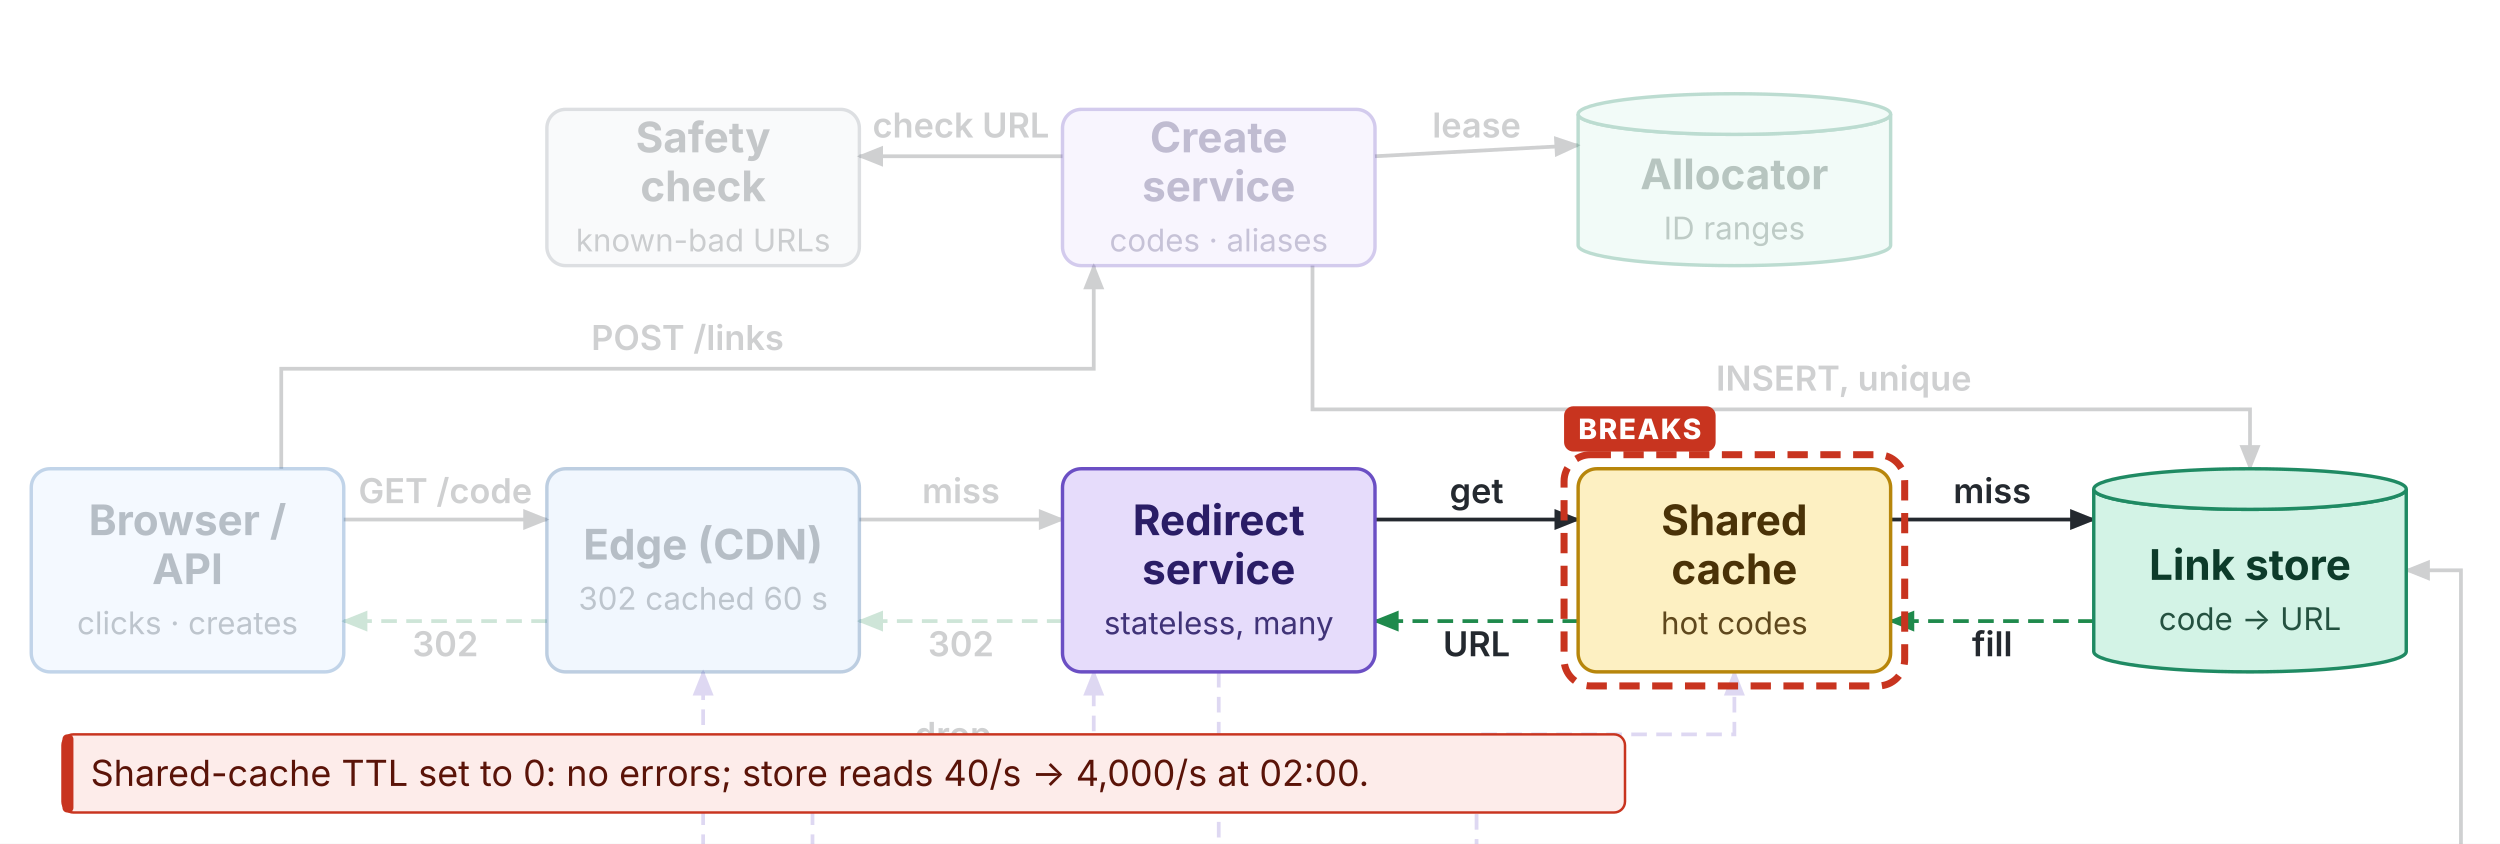
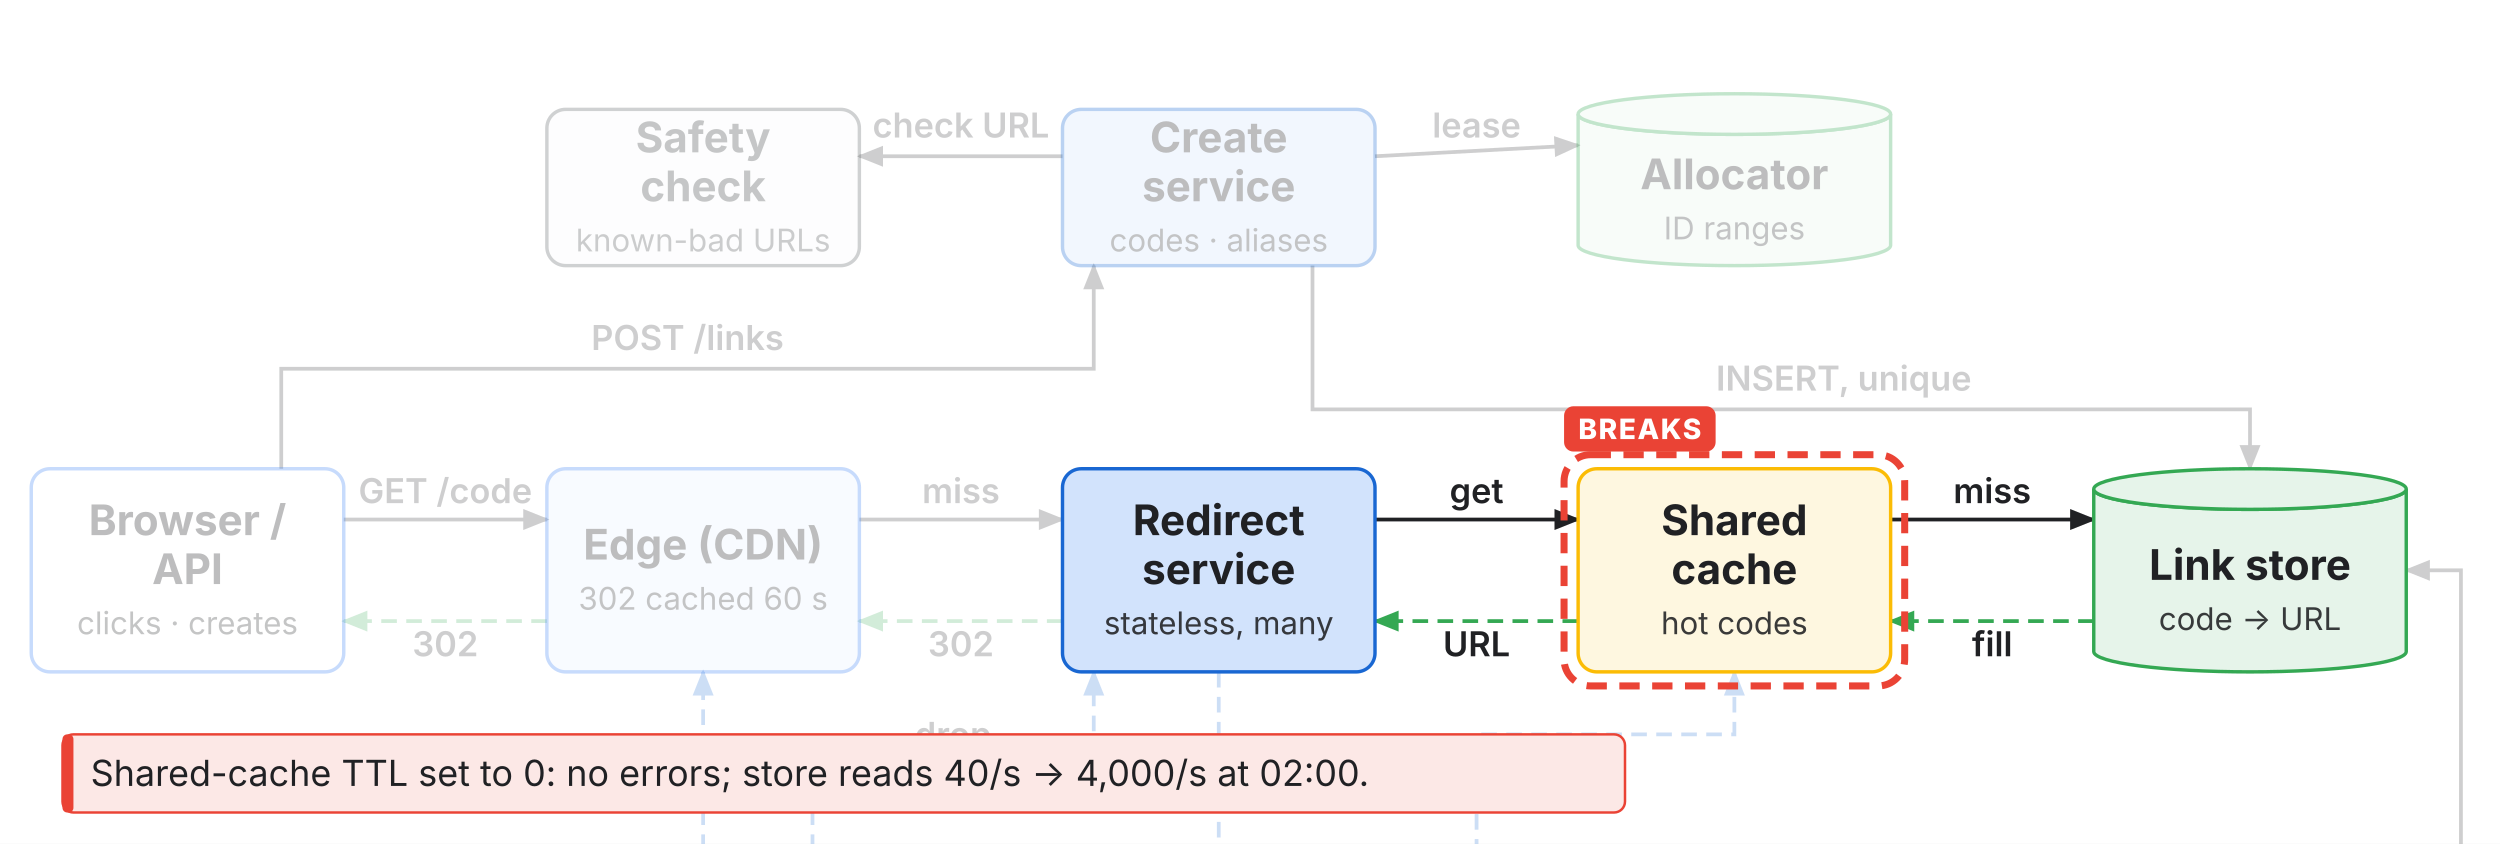
<svg xmlns="http://www.w3.org/2000/svg" class="base" viewBox="0 0 1600 540" width="1600" height="540">
  <defs>
-     <marker id="bs-1f8a4c" viewBox="0 0 10 10" refX="9" refY="5" markerWidth="7" markerHeight="7" orient="auto">
-       <path d="M0,1 L10,5 L0,9 z" fill="#1f8a4c" />
+     <marker id="bs-1967d2" viewBox="0 0 10 10" refX="9" refY="5" markerWidth="7" markerHeight="7" orient="auto">
+       <path d="M0,1 L10,5 L0,9 z" fill="#1967d2" />
    </marker>
-     <marker id="bs-s-1f8a4c" viewBox="0 0 10 10" refX="1" refY="5" markerWidth="7" markerHeight="7" orient="auto">
-       <path d="M10,1 L0,5 L10,9 z" fill="#1f8a4c" />
+     <marker id="bs-s-1967d2" viewBox="0 0 10 10" refX="1" refY="5" markerWidth="7" markerHeight="7" orient="auto">
+       <path d="M10,1 L0,5 L10,9 z" fill="#1967d2" />
    </marker>
-     <marker id="bs-24292f" viewBox="0 0 10 10" refX="9" refY="5" markerWidth="7" markerHeight="7" orient="auto">
-       <path d="M0,1 L10,5 L0,9 z" fill="#24292f" />
+     <marker id="bs-202124" viewBox="0 0 10 10" refX="9" refY="5" markerWidth="7" markerHeight="7" orient="auto">
+       <path d="M0,1 L10,5 L0,9 z" fill="#202124" />
    </marker>
-     <marker id="bs-s-24292f" viewBox="0 0 10 10" refX="1" refY="5" markerWidth="7" markerHeight="7" orient="auto">
-       <path d="M10,1 L0,5 L10,9 z" fill="#24292f" />
+     <marker id="bs-s-202124" viewBox="0 0 10 10" refX="1" refY="5" markerWidth="7" markerHeight="7" orient="auto">
+       <path d="M10,1 L0,5 L10,9 z" fill="#202124" />
    </marker>
-     <marker id="bs-6b4fc4" viewBox="0 0 10 10" refX="9" refY="5" markerWidth="7" markerHeight="7" orient="auto">
-       <path d="M0,1 L10,5 L0,9 z" fill="#6b4fc4" />
+     <marker id="bs-34a853" viewBox="0 0 10 10" refX="9" refY="5" markerWidth="7" markerHeight="7" orient="auto">
+       <path d="M0,1 L10,5 L0,9 z" fill="#34a853" />
    </marker>
-     <marker id="bs-s-6b4fc4" viewBox="0 0 10 10" refX="1" refY="5" markerWidth="7" markerHeight="7" orient="auto">
-       <path d="M10,1 L0,5 L10,9 z" fill="#6b4fc4" />
+     <marker id="bs-s-34a853" viewBox="0 0 10 10" refX="1" refY="5" markerWidth="7" markerHeight="7" orient="auto">
+       <path d="M10,1 L0,5 L10,9 z" fill="#34a853" />
    </marker>
  </defs>
  <rect width="1600" height="540" fill="#ffffff" />
-   <path d="M880.0,332.5 L1010.0,332.5" fill="none" stroke="#24292f" stroke-width="2.4" marker-end="url(#bs-24292f)" />
-   <path d="M1010.0,397.5 L880.0,397.5" fill="none" stroke="#1f8a4c" stroke-width="2.4" stroke-dasharray="10 6" marker-end="url(#bs-1f8a4c)" />
-   <path d="M1210.0,332.5 L1340.0,332.5" fill="none" stroke="#24292f" stroke-width="2.4" marker-end="url(#bs-24292f)" />
-   <path d="M1340.0,397.5 L1210.0,397.5" fill="none" stroke="#1f8a4c" stroke-width="2.4" stroke-dasharray="10 6" marker-end="url(#bs-1f8a4c)" />
-   <path d="M180.0,300.0 L180.0,236.0 L700.0,236.0 L700.0,170.0" fill="none" stroke="#24292f" stroke-width="2.4" marker-end="url(#bs-24292f)" opacity="0.22" />
-   <path d="M880.0,100.0 L1010.0,93.0" fill="none" stroke="#24292f" stroke-width="2.4" marker-end="url(#bs-24292f)" opacity="0.22" />
-   <path d="M840.0,170.0 L840.0,262.0 L1440.0,262.0 L1440.0,300.0" fill="none" stroke="#24292f" stroke-width="2.4" marker-end="url(#bs-24292f)" opacity="0.22" />
-   <path d="M220.0,332.5 L350.0,332.5" fill="none" stroke="#24292f" stroke-width="2.4" marker-end="url(#bs-24292f)" opacity="0.22" />
-   <path d="M350.0,397.5 L220.0,397.5" fill="none" stroke="#1f8a4c" stroke-width="2.4" stroke-dasharray="10 6" marker-end="url(#bs-1f8a4c)" opacity="0.22" />
-   <path d="M550.0,332.5 L680.0,332.5" fill="none" stroke="#24292f" stroke-width="2.4" marker-end="url(#bs-24292f)" opacity="0.22" />
-   <path d="M680.0,397.5 L550.0,397.5" fill="none" stroke="#1f8a4c" stroke-width="2.4" stroke-dasharray="10 6" marker-end="url(#bs-1f8a4c)" opacity="0.22" />
-   <path d="M680.0,100.0 L550.0,100.0" fill="none" stroke="#24292f" stroke-width="2.4" marker-end="url(#bs-24292f)" opacity="0.22" />
-   <path d="M780.0,430.0 L780.0,560.0" fill="none" stroke="#6b4fc4" stroke-width="2.4" stroke-dasharray="10 6" marker-end="url(#bs-6b4fc4)" opacity="0.22" />
-   <path d="M880.0,610.0 L1010.0,610.0" fill="none" stroke="#6b4fc4" stroke-width="2.4" stroke-dasharray="10 6" marker-end="url(#bs-6b4fc4)" opacity="0.22" />
-   <path d="M1210.0,610.0 L1340.0,610.0" fill="none" stroke="#24292f" stroke-width="2.4" marker-end="url(#bs-24292f)" opacity="0.22" />
-   <path d="M220.0,610.0 L350.0,610.0" fill="none" stroke="#6b4fc4" stroke-width="2.4" stroke-dasharray="10 6" marker-end="url(#bs-6b4fc4)" opacity="0.22" />
-   <path d="M450.0,560.0 L450.0,430.0" fill="none" stroke="#6b4fc4" stroke-width="2.4" stroke-dasharray="10 6" marker-end="url(#bs-6b4fc4)" opacity="0.22" />
-   <path d="M520.0,560.0 L520.0,490.0 L700.0,490.0 L700.0,430.0" fill="none" stroke="#6b4fc4" stroke-width="2.4" stroke-dasharray="10 6" marker-end="url(#bs-6b4fc4)" opacity="0.22" />
-   <path d="M450.0,660.0 L450.0,700.0 L945.0,700.0 L945.0,470.0 L1110.0,470.0 L1110.0,430.0" fill="none" stroke="#6b4fc4" stroke-width="2.4" stroke-dasharray="10 6" marker-end="url(#bs-6b4fc4)" opacity="0.22" />
-   <path d="M120.0,660.0 L120.0,740.0 L1575.0,740.0 L1575.0,365.0 L1540.0,365.0" fill="none" stroke="#24292f" stroke-width="2.4" marker-end="url(#bs-24292f)" opacity="0.22" />
-   <g opacity="0.3">
-     <rect x="20" y="300" width="200" height="130" rx="12" fill="#dbeafe" stroke="#2f6fb5" stroke-width="2.2" />
-     <text x="120.0" y="342.5" text-anchor="middle" font-family="Inter, Helvetica, Arial, sans-serif" font-size="27" font-weight="700" fill="#0b2540">Browser /</text>
-     <text x="120.0" y="373.8" text-anchor="middle" font-family="Inter, Helvetica, Arial, sans-serif" font-size="27" font-weight="700" fill="#0b2540">API</text>
-     <text x="120.0" y="405.9" text-anchor="middle" font-family="Inter, Helvetica, Arial, sans-serif" font-size="20.0" fill="#0b2540" fill-opacity="0.88">clicks · creates</text>
+   <path data-k="e:r-c" d="M880.0,332.5 L1010.0,332.5" fill="none" stroke="#202124" stroke-width="2.4" marker-end="url(#bs-202124)" />
+   <path data-k="e:c-r" d="M1010.0,397.5 L880.0,397.5" fill="none" stroke="#34a853" stroke-width="2.4" stroke-dasharray="10 6" marker-end="url(#bs-34a853)" />
+   <path data-k="e:c-s" d="M1210.0,332.5 L1340.0,332.5" fill="none" stroke="#202124" stroke-width="2.4" marker-end="url(#bs-202124)" />
+   <path data-k="e:s-c" d="M1340.0,397.5 L1210.0,397.5" fill="none" stroke="#34a853" stroke-width="2.4" stroke-dasharray="10 6" marker-end="url(#bs-34a853)" />
+   <path data-k="e:u-cr" d="M180.0,300.0 L180.0,236.0 L700.0,236.0 L700.0,170.0" fill="none" stroke="#202124" stroke-width="2.4" marker-end="url(#bs-202124)" opacity="0.22" />
+   <path data-k="e:cr-a" d="M880.0,100.0 L1010.0,93.0" fill="none" stroke="#202124" stroke-width="2.4" marker-end="url(#bs-202124)" opacity="0.22" />
+   <path data-k="e:cr-s" d="M840.0,170.0 L840.0,262.0 L1440.0,262.0 L1440.0,300.0" fill="none" stroke="#202124" stroke-width="2.4" marker-end="url(#bs-202124)" opacity="0.22" />
+   <path data-k="e:u-e" d="M220.0,332.5 L350.0,332.5" fill="none" stroke="#202124" stroke-width="2.4" marker-end="url(#bs-202124)" opacity="0.22" />
+   <path data-k="e:e-u" d="M350.0,397.5 L220.0,397.5" fill="none" stroke="#34a853" stroke-width="2.4" stroke-dasharray="10 6" marker-end="url(#bs-34a853)" opacity="0.22" />
+   <path data-k="e:e-r" d="M550.0,332.5 L680.0,332.5" fill="none" stroke="#202124" stroke-width="2.4" marker-end="url(#bs-202124)" opacity="0.22" />
+   <path data-k="e:r-e" d="M680.0,397.5 L550.0,397.5" fill="none" stroke="#34a853" stroke-width="2.4" stroke-dasharray="10 6" marker-end="url(#bs-34a853)" opacity="0.22" />
+   <path data-k="e:cr-sf" d="M680.0,100.0 L550.0,100.0" fill="none" stroke="#202124" stroke-width="2.4" marker-end="url(#bs-202124)" opacity="0.22" />
+   <path data-k="e:r-cl" d="M780.0,430.0 L780.0,560.0" fill="none" stroke="#1967d2" stroke-width="2.4" stroke-dasharray="10 6" marker-end="url(#bs-1967d2)" opacity="0.22" />
+   <path data-k="e:cl-ag" d="M880.0,610.0 L1010.0,610.0" fill="none" stroke="#1967d2" stroke-width="2.4" stroke-dasharray="10 6" marker-end="url(#bs-1967d2)" opacity="0.22" />
+   <path data-k="e:ag-st" d="M1210.0,610.0 L1340.0,610.0" fill="none" stroke="#202124" stroke-width="2.4" marker-end="url(#bs-202124)" opacity="0.22" />
+   <path data-k="e:t-i" d="M220.0,610.0 L350.0,610.0" fill="none" stroke="#1967d2" stroke-width="2.4" stroke-dasharray="10 6" marker-end="url(#bs-1967d2)" opacity="0.22" />
+   <path data-k="e:i-e" d="M450.0,560.0 L450.0,430.0" fill="none" stroke="#1967d2" stroke-width="2.4" stroke-dasharray="10 6" marker-end="url(#bs-1967d2)" opacity="0.22" />
+   <path data-k="e:i-r" d="M520.0,560.0 L520.0,490.0 L700.0,490.0 L700.0,430.0" fill="none" stroke="#1967d2" stroke-width="2.4" stroke-dasharray="10 6" marker-end="url(#bs-1967d2)" opacity="0.22" />
+   <path data-k="e:i-c" d="M450.0,660.0 L450.0,700.0 L945.0,700.0 L945.0,470.0 L1110.0,470.0 L1110.0,430.0" fill="none" stroke="#1967d2" stroke-width="2.4" stroke-dasharray="10 6" marker-end="url(#bs-1967d2)" opacity="0.22" />
+   <path data-k="e:t-s" d="M120.0,660.0 L120.0,740.0 L1575.0,740.0 L1575.0,365.0 L1540.0,365.0" fill="none" stroke="#202124" stroke-width="2.4" marker-end="url(#bs-202124)" opacity="0.22" />
+   <g data-k="n:user">
+     <g opacity="0.3">
+       <rect x="20" y="300" width="200" height="130" rx="12" fill="#ffffff" stroke="#4285f4" stroke-width="2.2" />
+       <text x="120.0" y="342.5" text-anchor="middle" font-family="Inter, Roboto, sans-serif" font-size="27" font-weight="700" fill="#202124">Browser /</text>
+       <text x="120.0" y="373.8" text-anchor="middle" font-family="Inter, Roboto, sans-serif" font-size="27" font-weight="700" fill="#202124">API</text>
+       <text x="120.0" y="405.9" text-anchor="middle" font-family="Inter, Roboto, sans-serif" font-size="20.0" fill="#202124" fill-opacity="0.88">clicks · creates</text>
+     </g>
  </g>
-   <g opacity="0.3">
-     <rect x="350" y="300" width="200" height="130" rx="12" fill="#cfe3fb" stroke="#215a9a" stroke-width="2.2" />
-     <text x="450.0" y="358.1" text-anchor="middle" font-family="Inter, Helvetica, Arial, sans-serif" font-size="27" font-weight="700" fill="#0b2540">Edge (CDN)</text>
-     <text x="450.0" y="390.2" text-anchor="middle" font-family="Inter, Helvetica, Arial, sans-serif" font-size="20.0" fill="#0b2540" fill-opacity="0.88">302 cached 60 s</text>
+   <g data-k="n:edge">
+     <g opacity="0.3">
+       <rect x="350" y="300" width="200" height="130" rx="12" fill="#e8f0fe" stroke="#4285f4" stroke-width="2.2" />
+       <text x="450.0" y="358.1" text-anchor="middle" font-family="Inter, Roboto, sans-serif" font-size="27" font-weight="700" fill="#202124">Edge (CDN)</text>
+       <text x="450.0" y="390.2" text-anchor="middle" font-family="Inter, Roboto, sans-serif" font-size="20.0" fill="#202124" fill-opacity="0.88">302 cached 60 s</text>
+     </g>
  </g>
-   <rect x="680" y="300" width="200" height="130" rx="12" fill="#e6dcfb" stroke="#6b4fc4" stroke-width="2.2" />
-   <text x="780.0" y="342.5" text-anchor="middle" font-family="Inter, Helvetica, Arial, sans-serif" font-size="27" font-weight="700" fill="#2a1d66">Redirect</text>
-   <text x="780.0" y="373.8" text-anchor="middle" font-family="Inter, Helvetica, Arial, sans-serif" font-size="27" font-weight="700" fill="#2a1d66">service</text>
-   <text x="780.0" y="405.9" text-anchor="middle" font-family="Inter, Helvetica, Arial, sans-serif" font-size="20.0" fill="#2a1d66" fill-opacity="0.88">stateless, many</text>
-   <rect x="1010" y="300" width="200" height="130" rx="12" fill="#fdf0c2" stroke="#b7860b" stroke-width="2.2" />
-   <text x="1110.0" y="342.5" text-anchor="middle" font-family="Inter, Helvetica, Arial, sans-serif" font-size="27" font-weight="700" fill="#4a3207">Shared</text>
-   <text x="1110.0" y="373.8" text-anchor="middle" font-family="Inter, Helvetica, Arial, sans-serif" font-size="27" font-weight="700" fill="#4a3207">cache</text>
-   <text x="1110.0" y="405.9" text-anchor="middle" font-family="Inter, Helvetica, Arial, sans-serif" font-size="20.0" fill="#4a3207" fill-opacity="0.88">hot codes</text>
-   <path d="M1340,313 a100.0,13 0 0,0 200,0 v104 a100.0,13 0 0,1 -200,0 z" fill="#d3f3e6" stroke="#1f8a63" stroke-width="2.2" />
-   <ellipse cx="1440.0" cy="313" rx="100.0" ry="13" fill="#d3f3e6" stroke="#1f8a63" stroke-width="2.2" />
-   <text x="1440.0" y="371.1" text-anchor="middle" font-family="Inter, Helvetica, Arial, sans-serif" font-size="27" font-weight="700" fill="#0d3b2a">Link store</text>
-   <text x="1440.0" y="403.2" text-anchor="middle" font-family="Inter, Helvetica, Arial, sans-serif" font-size="20.0" fill="#0d3b2a" fill-opacity="0.88">code → URL</text>
-   <g opacity="0.3">
-     <rect x="680" y="70" width="200" height="100" rx="12" fill="#e6dcfb" stroke="#6b4fc4" stroke-width="2.2" />
-     <text x="780.0" y="97.5" text-anchor="middle" font-family="Inter, Helvetica, Arial, sans-serif" font-size="27" font-weight="700" fill="#2a1d66">Create</text>
-     <text x="780.0" y="128.8" text-anchor="middle" font-family="Inter, Helvetica, Arial, sans-serif" font-size="27" font-weight="700" fill="#2a1d66">service</text>
-     <text x="780.0" y="160.9" text-anchor="middle" font-family="Inter, Helvetica, Arial, sans-serif" font-size="20.0" fill="#2a1d66" fill-opacity="0.88">codes · aliases</text>
+   <g data-k="n:redir">
+     <rect x="680" y="300" width="200" height="130" rx="12" fill="#d2e3fc" stroke="#1967d2" stroke-width="2.2" />
+     <text x="780.0" y="342.5" text-anchor="middle" font-family="Inter, Roboto, sans-serif" font-size="27" font-weight="700" fill="#202124">Redirect</text>
+     <text x="780.0" y="373.8" text-anchor="middle" font-family="Inter, Roboto, sans-serif" font-size="27" font-weight="700" fill="#202124">service</text>
+     <text x="780.0" y="405.9" text-anchor="middle" font-family="Inter, Roboto, sans-serif" font-size="20.0" fill="#202124" fill-opacity="0.88">stateless, many</text>
  </g>
-   <g opacity="0.3">
-     <path d="M1010,73 a100.0,13 0 0,0 200,0 v84 a100.0,13 0 0,1 -200,0 z" fill="#d3f3e6" stroke="#1f8a63" stroke-width="2.2" />
-     <ellipse cx="1110.0" cy="73" rx="100.0" ry="13" fill="#d3f3e6" stroke="#1f8a63" stroke-width="2.2" />
-     <text x="1110.0" y="121.1" text-anchor="middle" font-family="Inter, Helvetica, Arial, sans-serif" font-size="27" font-weight="700" fill="#0d3b2a">Allocator</text>
-     <text x="1110.0" y="153.2" text-anchor="middle" font-family="Inter, Helvetica, Arial, sans-serif" font-size="20.0" fill="#0d3b2a" fill-opacity="0.88">ID ranges</text>
+   <g data-k="n:cache">
+     <rect x="1010" y="300" width="200" height="130" rx="12" fill="#fef7e0" stroke="#fbbc05" stroke-width="2.2" />
+     <text x="1110.0" y="342.5" text-anchor="middle" font-family="Inter, Roboto, sans-serif" font-size="27" font-weight="700" fill="#202124">Shared</text>
+     <text x="1110.0" y="373.8" text-anchor="middle" font-family="Inter, Roboto, sans-serif" font-size="27" font-weight="700" fill="#202124">cache</text>
+     <text x="1110.0" y="405.9" text-anchor="middle" font-family="Inter, Roboto, sans-serif" font-size="20.0" fill="#202124" fill-opacity="0.88">hot codes</text>
  </g>
-   <g opacity="0.3">
-     <rect x="350" y="70" width="200" height="100" rx="12" fill="#eceff2" stroke="#8c959f" stroke-width="2.2" />
-     <text x="450.0" y="97.5" text-anchor="middle" font-family="Inter, Helvetica, Arial, sans-serif" font-size="27" font-weight="700" fill="#3a424a">Safety</text>
-     <text x="450.0" y="128.8" text-anchor="middle" font-family="Inter, Helvetica, Arial, sans-serif" font-size="27" font-weight="700" fill="#3a424a">check</text>
-     <text x="450.0" y="160.9" text-anchor="middle" font-family="Inter, Helvetica, Arial, sans-serif" font-size="20.0" fill="#3a424a" fill-opacity="0.88">known-bad URLs</text>
+   <g data-k="n:store">
+     <path d="M1340,313 a100.0,13 0 0,0 200,0 v104 a100.0,13 0 0,1 -200,0 z" fill="#e6f4ea" stroke="#34a853" stroke-width="2.2" />
+     <ellipse cx="1440.0" cy="313" rx="100.0" ry="13" fill="#e6f4ea" stroke="#34a853" stroke-width="2.2" />
+     <text x="1440.0" y="371.1" text-anchor="middle" font-family="Inter, Roboto, sans-serif" font-size="27" font-weight="700" fill="#202124">Link store</text>
+     <text x="1440.0" y="403.2" text-anchor="middle" font-family="Inter, Roboto, sans-serif" font-size="20.0" fill="#202124" fill-opacity="0.88">code → URL</text>
  </g>
-   <g opacity="0.3">
-     <path d="M695,560 h170 a15,50.0 0 0,1 0,100 h-170 a15,50.0 0 0,1 0,-100 z" fill="#fde3cf" stroke="#c26a1b" stroke-width="2.2" />
-     <ellipse cx="865" cy="610.0" rx="15" ry="50.0" fill="none" stroke="#c26a1b" stroke-width="2.2" />
-     <text x="772.0" y="603.1" text-anchor="middle" font-family="Inter, Helvetica, Arial, sans-serif" font-size="27" font-weight="700" fill="#4f2a08">Click log</text>
-     <text x="772.0" y="635.2" text-anchor="middle" font-family="Inter, Helvetica, Arial, sans-serif" font-size="20.0" fill="#4f2a08" fill-opacity="0.88">by code</text>
+   <g data-k="n:create">
+     <g opacity="0.3">
+       <rect x="680" y="70" width="200" height="100" rx="12" fill="#d2e3fc" stroke="#1967d2" stroke-width="2.2" />
+       <text x="780.0" y="97.5" text-anchor="middle" font-family="Inter, Roboto, sans-serif" font-size="27" font-weight="700" fill="#202124">Create</text>
+       <text x="780.0" y="128.8" text-anchor="middle" font-family="Inter, Roboto, sans-serif" font-size="27" font-weight="700" fill="#202124">service</text>
+       <text x="780.0" y="160.9" text-anchor="middle" font-family="Inter, Roboto, sans-serif" font-size="20.0" fill="#202124" fill-opacity="0.88">codes · aliases</text>
+     </g>
  </g>
-   <g opacity="0.3">
-     <rect x="1010" y="560" width="200" height="100" rx="12" fill="#e6dcfb" stroke="#6b4fc4" stroke-width="2.2" />
-     <text x="1110.0" y="603.1" text-anchor="middle" font-family="Inter, Helvetica, Arial, sans-serif" font-size="27" font-weight="700" fill="#2a1d66">Aggregator</text>
-     <text x="1110.0" y="635.2" text-anchor="middle" font-family="Inter, Helvetica, Arial, sans-serif" font-size="20.0" fill="#2a1d66" fill-opacity="0.88">per minute</text>
+   <g data-k="n:alloc">
+     <g opacity="0.3">
+       <path d="M1010,73 a100.0,13 0 0,0 200,0 v84 a100.0,13 0 0,1 -200,0 z" fill="#e6f4ea" stroke="#34a853" stroke-width="2.2" />
+       <ellipse cx="1110.0" cy="73" rx="100.0" ry="13" fill="#e6f4ea" stroke="#34a853" stroke-width="2.2" />
+       <text x="1110.0" y="121.1" text-anchor="middle" font-family="Inter, Roboto, sans-serif" font-size="27" font-weight="700" fill="#202124">Allocator</text>
+       <text x="1110.0" y="153.2" text-anchor="middle" font-family="Inter, Roboto, sans-serif" font-size="20.0" fill="#202124" fill-opacity="0.88">ID ranges</text>
+     </g>
  </g>
-   <g opacity="0.3">
-     <path d="M1340,573 a100.0,13 0 0,0 200,0 v74 a100.0,13 0 0,1 -200,0 z" fill="#d3f3e6" stroke="#1f8a63" stroke-width="2.2" />
-     <ellipse cx="1440.0" cy="573" rx="100.0" ry="13" fill="#d3f3e6" stroke="#1f8a63" stroke-width="2.2" />
-     <text x="1440.0" y="616.1" text-anchor="middle" font-family="Inter, Helvetica, Arial, sans-serif" font-size="27" font-weight="700" fill="#0d3b2a">Stats store</text>
-     <text x="1440.0" y="648.2" text-anchor="middle" font-family="Inter, Helvetica, Arial, sans-serif" font-size="20.0" fill="#0d3b2a" fill-opacity="0.88">day · country</text>
+   <g data-k="n:safety">
+     <g opacity="0.3">
+       <rect x="350" y="70" width="200" height="100" rx="12" fill="#f8f9fa" stroke="#5f6368" stroke-width="2.2" />
+       <text x="450.0" y="97.5" text-anchor="middle" font-family="Inter, Roboto, sans-serif" font-size="27" font-weight="700" fill="#3c4043">Safety</text>
+       <text x="450.0" y="128.8" text-anchor="middle" font-family="Inter, Roboto, sans-serif" font-size="27" font-weight="700" fill="#3c4043">check</text>
+       <text x="450.0" y="160.9" text-anchor="middle" font-family="Inter, Roboto, sans-serif" font-size="20.0" fill="#3c4043" fill-opacity="0.88">known-bad URLs</text>
+     </g>
  </g>
-   <g opacity="0.3">
-     <rect x="20" y="560" width="200" height="100" rx="12" fill="#e6dcfb" stroke="#6b4fc4" stroke-width="2.2" />
-     <text x="120.0" y="603.1" text-anchor="middle" font-family="Inter, Helvetica, Arial, sans-serif" font-size="27" font-weight="700" fill="#2a1d66">Takedown</text>
-     <text x="120.0" y="635.2" text-anchor="middle" font-family="Inter, Helvetica, Arial, sans-serif" font-size="20.0" fill="#2a1d66" fill-opacity="0.88">owner · trust</text>
+   <g data-k="n:clog">
+     <g opacity="0.3">
+       <path d="M695,560 h170 a15,50.0 0 0,1 0,100 h-170 a15,50.0 0 0,1 0,-100 z" fill="#f1f3f4" stroke="#5f6368" stroke-width="2.2" />
+       <ellipse cx="865" cy="610.0" rx="15" ry="50.0" fill="none" stroke="#5f6368" stroke-width="2.2" />
+       <text x="772.0" y="603.1" text-anchor="middle" font-family="Inter, Roboto, sans-serif" font-size="27" font-weight="700" fill="#202124">Click log</text>
+       <text x="772.0" y="635.2" text-anchor="middle" font-family="Inter, Roboto, sans-serif" font-size="20.0" fill="#202124" fill-opacity="0.88">by code</text>
+     </g>
  </g>
-   <g opacity="0.3">
-     <path d="M365,560 h170 a15,50.0 0 0,1 0,100 h-170 a15,50.0 0 0,1 0,-100 z" fill="#fde3cf" stroke="#c26a1b" stroke-width="2.2" />
-     <ellipse cx="535" cy="610.0" rx="15" ry="50.0" fill="none" stroke="#c26a1b" stroke-width="2.2" />
-     <text x="442.0" y="603.1" text-anchor="middle" font-family="Inter, Helvetica, Arial, sans-serif" font-size="27" font-weight="700" fill="#4f2a08">Invalidation</text>
-     <text x="442.0" y="635.2" text-anchor="middle" font-family="Inter, Helvetica, Arial, sans-serif" font-size="20.0" fill="#4f2a08" fill-opacity="0.88">channel</text>
+   <g data-k="n:agg">
+     <g opacity="0.3">
+       <rect x="1010" y="560" width="200" height="100" rx="12" fill="#d2e3fc" stroke="#1967d2" stroke-width="2.2" />
+       <text x="1110.0" y="603.1" text-anchor="middle" font-family="Inter, Roboto, sans-serif" font-size="27" font-weight="700" fill="#202124">Aggregator</text>
+       <text x="1110.0" y="635.2" text-anchor="middle" font-family="Inter, Roboto, sans-serif" font-size="20.0" fill="#202124" fill-opacity="0.88">per minute</text>
+     </g>
  </g>
-   <text x="945.0" y="322.0" text-anchor="middle" font-family="Inter, Helvetica, Arial, sans-serif" font-size="22" font-weight="600" fill="#24292f" paint-order="stroke" stroke="#ffffff" stroke-width="6" stroke-linejoin="round">get</text>
-   <text x="945.0" y="420.0" text-anchor="middle" font-family="Inter, Helvetica, Arial, sans-serif" font-size="22" font-weight="600" fill="#24292f" paint-order="stroke" stroke="#ffffff" stroke-width="6" stroke-linejoin="round">URL</text>
-   <text x="1275.0" y="322.0" text-anchor="middle" font-family="Inter, Helvetica, Arial, sans-serif" font-size="22" font-weight="600" fill="#24292f" paint-order="stroke" stroke="#ffffff" stroke-width="6" stroke-linejoin="round">miss</text>
-   <text x="1275.0" y="420.0" text-anchor="middle" font-family="Inter, Helvetica, Arial, sans-serif" font-size="22" font-weight="600" fill="#24292f" paint-order="stroke" stroke="#ffffff" stroke-width="6" stroke-linejoin="round">fill</text>
-   <text x="440.0" y="224.0" text-anchor="middle" font-family="Inter, Helvetica, Arial, sans-serif" font-size="22" font-weight="600" fill="#24292f" paint-order="stroke" stroke="#ffffff" stroke-width="6" stroke-linejoin="round" opacity="0.22">POST /links</text>
-   <text x="945.0" y="88.0" text-anchor="middle" font-family="Inter, Helvetica, Arial, sans-serif" font-size="22" font-weight="600" fill="#24292f" paint-order="stroke" stroke="#ffffff" stroke-width="6" stroke-linejoin="round" opacity="0.22">lease</text>
-   <text x="1180.0" y="250.0" text-anchor="middle" font-family="Inter, Helvetica, Arial, sans-serif" font-size="22" font-weight="600" fill="#24292f" paint-order="stroke" stroke="#ffffff" stroke-width="6" stroke-linejoin="round" opacity="0.22">INSERT, unique</text>
-   <text x="285.0" y="322.0" text-anchor="middle" font-family="Inter, Helvetica, Arial, sans-serif" font-size="22" font-weight="600" fill="#24292f" paint-order="stroke" stroke="#ffffff" stroke-width="6" stroke-linejoin="round" opacity="0.22">GET /code</text>
-   <text x="285.0" y="420.0" text-anchor="middle" font-family="Inter, Helvetica, Arial, sans-serif" font-size="22" font-weight="600" fill="#24292f" paint-order="stroke" stroke="#ffffff" stroke-width="6" stroke-linejoin="round" opacity="0.22">302</text>
-   <text x="615.0" y="322.0" text-anchor="middle" font-family="Inter, Helvetica, Arial, sans-serif" font-size="22" font-weight="600" fill="#24292f" paint-order="stroke" stroke="#ffffff" stroke-width="6" stroke-linejoin="round" opacity="0.22">miss</text>
-   <text x="615.0" y="420.0" text-anchor="middle" font-family="Inter, Helvetica, Arial, sans-serif" font-size="22" font-weight="600" fill="#24292f" paint-order="stroke" stroke="#ffffff" stroke-width="6" stroke-linejoin="round" opacity="0.22">302</text>
-   <text x="615.0" y="88.0" text-anchor="middle" font-family="Inter, Helvetica, Arial, sans-serif" font-size="22" font-weight="600" fill="#24292f" paint-order="stroke" stroke="#ffffff" stroke-width="6" stroke-linejoin="round" opacity="0.22">check URL</text>
-   <text x="845.0" y="500.0" text-anchor="middle" font-family="Inter, Helvetica, Arial, sans-serif" font-size="22" font-weight="600" fill="#24292f" paint-order="stroke" stroke="#ffffff" stroke-width="6" stroke-linejoin="round" opacity="0.22">click, after</text>
-   <text x="945.0" y="588.0" text-anchor="middle" font-family="Inter, Helvetica, Arial, sans-serif" font-size="22" font-weight="600" fill="#24292f" paint-order="stroke" stroke="#ffffff" stroke-width="6" stroke-linejoin="round" opacity="0.22">batches</text>
-   <text x="1275.0" y="588.0" text-anchor="middle" font-family="Inter, Helvetica, Arial, sans-serif" font-size="22" font-weight="600" fill="#24292f" paint-order="stroke" stroke="#ffffff" stroke-width="6" stroke-linejoin="round" opacity="0.22">counts</text>
-   <text x="285.0" y="588.0" text-anchor="middle" font-family="Inter, Helvetica, Arial, sans-serif" font-size="22" font-weight="600" fill="#24292f" paint-order="stroke" stroke="#ffffff" stroke-width="6" stroke-linejoin="round" opacity="0.22">publish</text>
-   <text x="495.0" y="500.0" text-anchor="middle" font-family="Inter, Helvetica, Arial, sans-serif" font-size="22" font-weight="600" fill="#24292f" paint-order="stroke" stroke="#ffffff" stroke-width="6" stroke-linejoin="round" opacity="0.22">purge</text>
-   <text x="610.0" y="478.0" text-anchor="middle" font-family="Inter, Helvetica, Arial, sans-serif" font-size="22" font-weight="600" fill="#24292f" paint-order="stroke" stroke="#ffffff" stroke-width="6" stroke-linejoin="round" opacity="0.22">drop</text>
-   <text x="700.0" y="712.0" text-anchor="middle" font-family="Inter, Helvetica, Arial, sans-serif" font-size="22" font-weight="600" fill="#24292f" paint-order="stroke" stroke="#ffffff" stroke-width="6" stroke-linejoin="round" opacity="0.22">delete</text>
-   <text x="1180.0" y="728.0" text-anchor="middle" font-family="Inter, Helvetica, Arial, sans-serif" font-size="22" font-weight="600" fill="#24292f" paint-order="stroke" stroke="#ffffff" stroke-width="6" stroke-linejoin="round" opacity="0.22">status = blocked</text>
-   <rect x="1001" y="291" width="218" height="148" rx="17" fill="none" stroke="#c8341f" stroke-width="4.5" stroke-dasharray="13 8" />
-   <rect x="1001" y="260" width="97.0" height="29" rx="6" fill="#c8341f" />
-   <text x="1049.5" y="281" text-anchor="middle" font-family="Inter, Helvetica, Arial, sans-serif" font-size="18" font-weight="800" letter-spacing="1" fill="#ffffff">BREAKS</text>
-   <rect x="40" y="470" width="1000" height="50" rx="7" fill="#fdecea" stroke="#c8341f" stroke-width="1.6" />
-   <rect x="40" y="470" width="7" height="50" rx="3" fill="#c8341f" />
-   <text x="58" y="503" font-family="Inter, Helvetica, Arial, sans-serif" font-size="23" fill="#5a1308">Shared-cache TTL set to 0: no errors; store reads 40/s → 4,000/s at 02:00.</text>
+   <g data-k="n:stats">
+     <g opacity="0.3">
+       <path d="M1340,573 a100.0,13 0 0,0 200,0 v74 a100.0,13 0 0,1 -200,0 z" fill="#e6f4ea" stroke="#34a853" stroke-width="2.2" />
+       <ellipse cx="1440.0" cy="573" rx="100.0" ry="13" fill="#e6f4ea" stroke="#34a853" stroke-width="2.2" />
+       <text x="1440.0" y="616.1" text-anchor="middle" font-family="Inter, Roboto, sans-serif" font-size="27" font-weight="700" fill="#202124">Stats store</text>
+       <text x="1440.0" y="648.2" text-anchor="middle" font-family="Inter, Roboto, sans-serif" font-size="20.0" fill="#202124" fill-opacity="0.88">day · country</text>
+     </g>
+   </g>
+   <g data-k="n:take">
+     <g opacity="0.3">
+       <rect x="20" y="560" width="200" height="100" rx="12" fill="#d2e3fc" stroke="#1967d2" stroke-width="2.2" />
+       <text x="120.0" y="603.1" text-anchor="middle" font-family="Inter, Roboto, sans-serif" font-size="27" font-weight="700" fill="#202124">Takedown</text>
+       <text x="120.0" y="635.2" text-anchor="middle" font-family="Inter, Roboto, sans-serif" font-size="20.0" fill="#202124" fill-opacity="0.88">owner · trust</text>
+     </g>
+   </g>
+   <g data-k="n:inval">
+     <g opacity="0.3">
+       <path d="M365,560 h170 a15,50.0 0 0,1 0,100 h-170 a15,50.0 0 0,1 0,-100 z" fill="#f1f3f4" stroke="#5f6368" stroke-width="2.2" />
+       <ellipse cx="535" cy="610.0" rx="15" ry="50.0" fill="none" stroke="#5f6368" stroke-width="2.2" />
+       <text x="442.0" y="603.1" text-anchor="middle" font-family="Inter, Roboto, sans-serif" font-size="27" font-weight="700" fill="#202124">Invalidation</text>
+       <text x="442.0" y="635.2" text-anchor="middle" font-family="Inter, Roboto, sans-serif" font-size="20.0" fill="#202124" fill-opacity="0.88">channel</text>
+     </g>
+   </g>
+   <text data-k="e:r-c" x="945.0" y="322.0" text-anchor="middle" font-family="Inter, Roboto, sans-serif" font-size="22" font-weight="600" fill="#202124" paint-order="stroke" stroke="#ffffff" stroke-width="6" stroke-linejoin="round">get</text>
+   <text data-k="e:c-r" x="945.0" y="420.0" text-anchor="middle" font-family="Inter, Roboto, sans-serif" font-size="22" font-weight="600" fill="#202124" paint-order="stroke" stroke="#ffffff" stroke-width="6" stroke-linejoin="round">URL</text>
+   <text data-k="e:c-s" x="1275.0" y="322.0" text-anchor="middle" font-family="Inter, Roboto, sans-serif" font-size="22" font-weight="600" fill="#202124" paint-order="stroke" stroke="#ffffff" stroke-width="6" stroke-linejoin="round">miss</text>
+   <text data-k="e:s-c" x="1275.0" y="420.0" text-anchor="middle" font-family="Inter, Roboto, sans-serif" font-size="22" font-weight="600" fill="#202124" paint-order="stroke" stroke="#ffffff" stroke-width="6" stroke-linejoin="round">fill</text>
+   <text data-k="e:u-cr" x="440.0" y="224.0" text-anchor="middle" font-family="Inter, Roboto, sans-serif" font-size="22" font-weight="600" fill="#202124" paint-order="stroke" stroke="#ffffff" stroke-width="6" stroke-linejoin="round" opacity="0.22">POST /links</text>
+   <text data-k="e:cr-a" x="945.0" y="88.0" text-anchor="middle" font-family="Inter, Roboto, sans-serif" font-size="22" font-weight="600" fill="#202124" paint-order="stroke" stroke="#ffffff" stroke-width="6" stroke-linejoin="round" opacity="0.22">lease</text>
+   <text data-k="e:cr-s" x="1180.0" y="250.0" text-anchor="middle" font-family="Inter, Roboto, sans-serif" font-size="22" font-weight="600" fill="#202124" paint-order="stroke" stroke="#ffffff" stroke-width="6" stroke-linejoin="round" opacity="0.22">INSERT, unique</text>
+   <text data-k="e:u-e" x="285.0" y="322.0" text-anchor="middle" font-family="Inter, Roboto, sans-serif" font-size="22" font-weight="600" fill="#202124" paint-order="stroke" stroke="#ffffff" stroke-width="6" stroke-linejoin="round" opacity="0.22">GET /code</text>
+   <text data-k="e:e-u" x="285.0" y="420.0" text-anchor="middle" font-family="Inter, Roboto, sans-serif" font-size="22" font-weight="600" fill="#202124" paint-order="stroke" stroke="#ffffff" stroke-width="6" stroke-linejoin="round" opacity="0.22">302</text>
+   <text data-k="e:e-r" x="615.0" y="322.0" text-anchor="middle" font-family="Inter, Roboto, sans-serif" font-size="22" font-weight="600" fill="#202124" paint-order="stroke" stroke="#ffffff" stroke-width="6" stroke-linejoin="round" opacity="0.22">miss</text>
+   <text data-k="e:r-e" x="615.0" y="420.0" text-anchor="middle" font-family="Inter, Roboto, sans-serif" font-size="22" font-weight="600" fill="#202124" paint-order="stroke" stroke="#ffffff" stroke-width="6" stroke-linejoin="round" opacity="0.22">302</text>
+   <text data-k="e:cr-sf" x="615.0" y="88.0" text-anchor="middle" font-family="Inter, Roboto, sans-serif" font-size="22" font-weight="600" fill="#202124" paint-order="stroke" stroke="#ffffff" stroke-width="6" stroke-linejoin="round" opacity="0.22">check URL</text>
+   <text data-k="e:r-cl" x="845.0" y="500.0" text-anchor="middle" font-family="Inter, Roboto, sans-serif" font-size="22" font-weight="600" fill="#202124" paint-order="stroke" stroke="#ffffff" stroke-width="6" stroke-linejoin="round" opacity="0.22">click, after</text>
+   <text data-k="e:cl-ag" x="945.0" y="588.0" text-anchor="middle" font-family="Inter, Roboto, sans-serif" font-size="22" font-weight="600" fill="#202124" paint-order="stroke" stroke="#ffffff" stroke-width="6" stroke-linejoin="round" opacity="0.22">batches</text>
+   <text data-k="e:ag-st" x="1275.0" y="588.0" text-anchor="middle" font-family="Inter, Roboto, sans-serif" font-size="22" font-weight="600" fill="#202124" paint-order="stroke" stroke="#ffffff" stroke-width="6" stroke-linejoin="round" opacity="0.22">counts</text>
+   <text data-k="e:t-i" x="285.0" y="588.0" text-anchor="middle" font-family="Inter, Roboto, sans-serif" font-size="22" font-weight="600" fill="#202124" paint-order="stroke" stroke="#ffffff" stroke-width="6" stroke-linejoin="round" opacity="0.22">publish</text>
+   <text data-k="e:i-e" x="495.0" y="500.0" text-anchor="middle" font-family="Inter, Roboto, sans-serif" font-size="22" font-weight="600" fill="#202124" paint-order="stroke" stroke="#ffffff" stroke-width="6" stroke-linejoin="round" opacity="0.22">purge</text>
+   <text data-k="e:i-r" x="610.0" y="478.0" text-anchor="middle" font-family="Inter, Roboto, sans-serif" font-size="22" font-weight="600" fill="#202124" paint-order="stroke" stroke="#ffffff" stroke-width="6" stroke-linejoin="round" opacity="0.22">drop</text>
+   <text data-k="e:i-c" x="700.0" y="712.0" text-anchor="middle" font-family="Inter, Roboto, sans-serif" font-size="22" font-weight="600" fill="#202124" paint-order="stroke" stroke="#ffffff" stroke-width="6" stroke-linejoin="round" opacity="0.22">delete</text>
+   <text data-k="e:t-s" x="1180.0" y="728.0" text-anchor="middle" font-family="Inter, Roboto, sans-serif" font-size="22" font-weight="600" fill="#202124" paint-order="stroke" stroke="#ffffff" stroke-width="6" stroke-linejoin="round" opacity="0.22">status = blocked</text>
+   <g data-k="m:cache">
+     <rect x="1001" y="291" width="218" height="148" rx="17" fill="none" stroke="#ea4335" stroke-width="4.5" stroke-dasharray="13 8" />
+     <rect x="1001" y="260" width="97.0" height="29" rx="6" fill="#ea4335" />
+     <text x="1049.5" y="281" text-anchor="middle" font-family="Inter, Roboto, sans-serif" font-size="18" font-weight="800" letter-spacing="1" fill="#ffffff">BREAKS</text>
+   </g>
+   <g data-k="note:0">
+     <rect x="40" y="470" width="1000" height="50" rx="7" fill="#fce8e6" stroke="#ea4335" stroke-width="1.6" />
+     <rect x="40" y="470" width="7" height="50" rx="3" fill="#ea4335" />
+     <text x="58" y="503" font-family="Inter, Roboto, sans-serif" font-size="23" fill="#202124">Shared-cache TTL set to 0: no errors; store reads 40/s → 4,000/s at 02:00.</text>
+   </g>
</svg>
